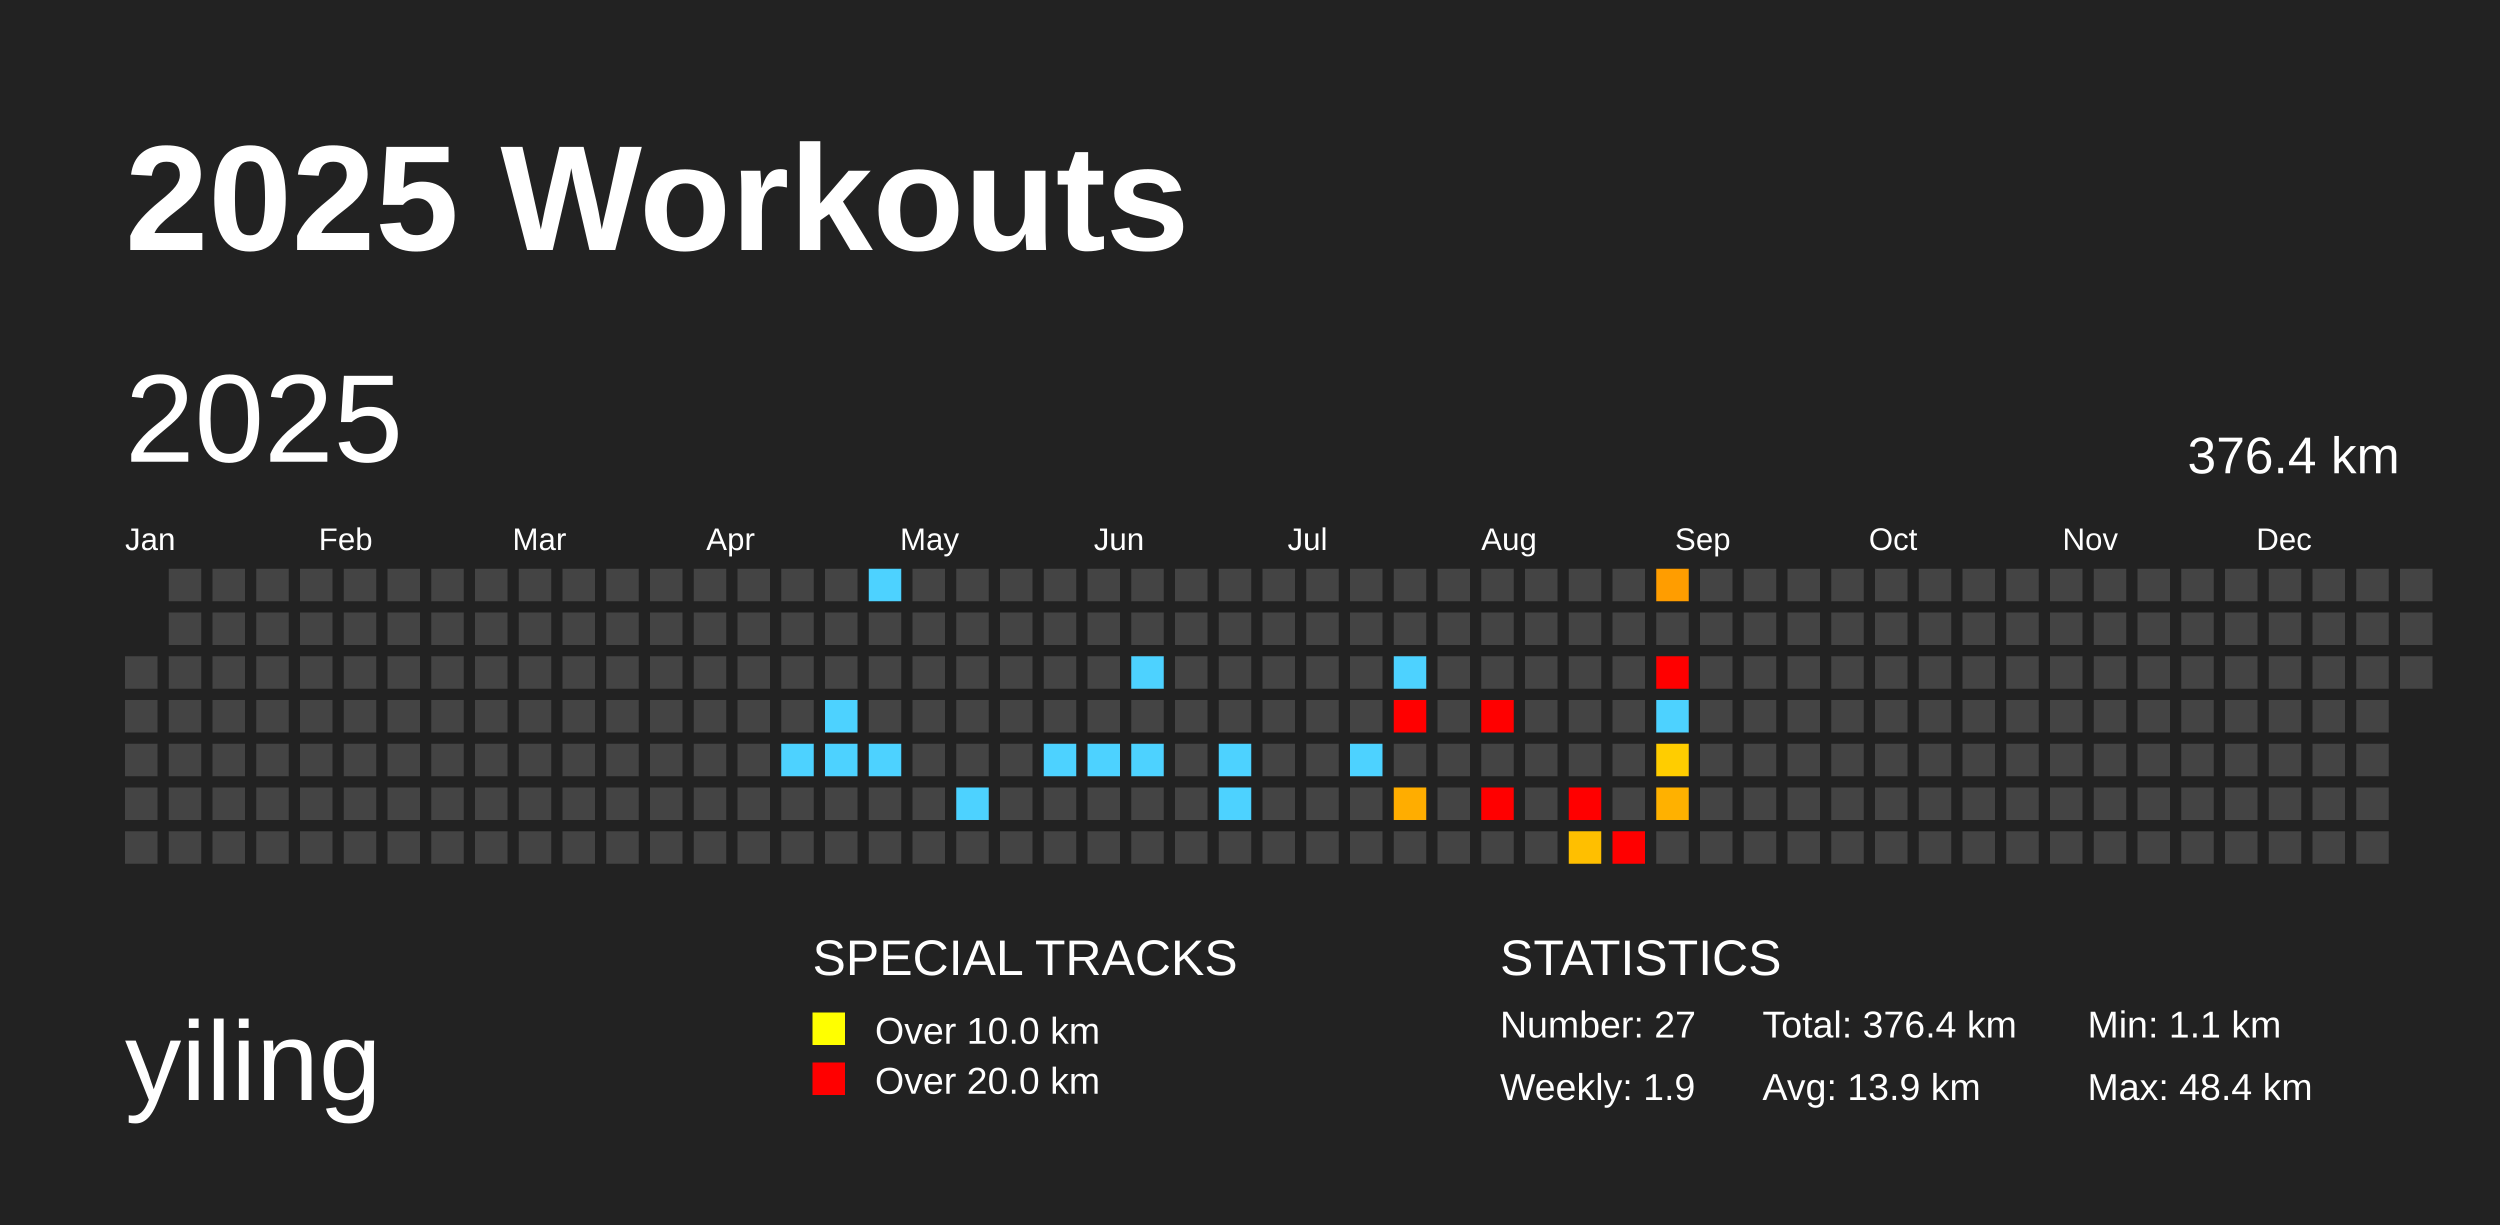
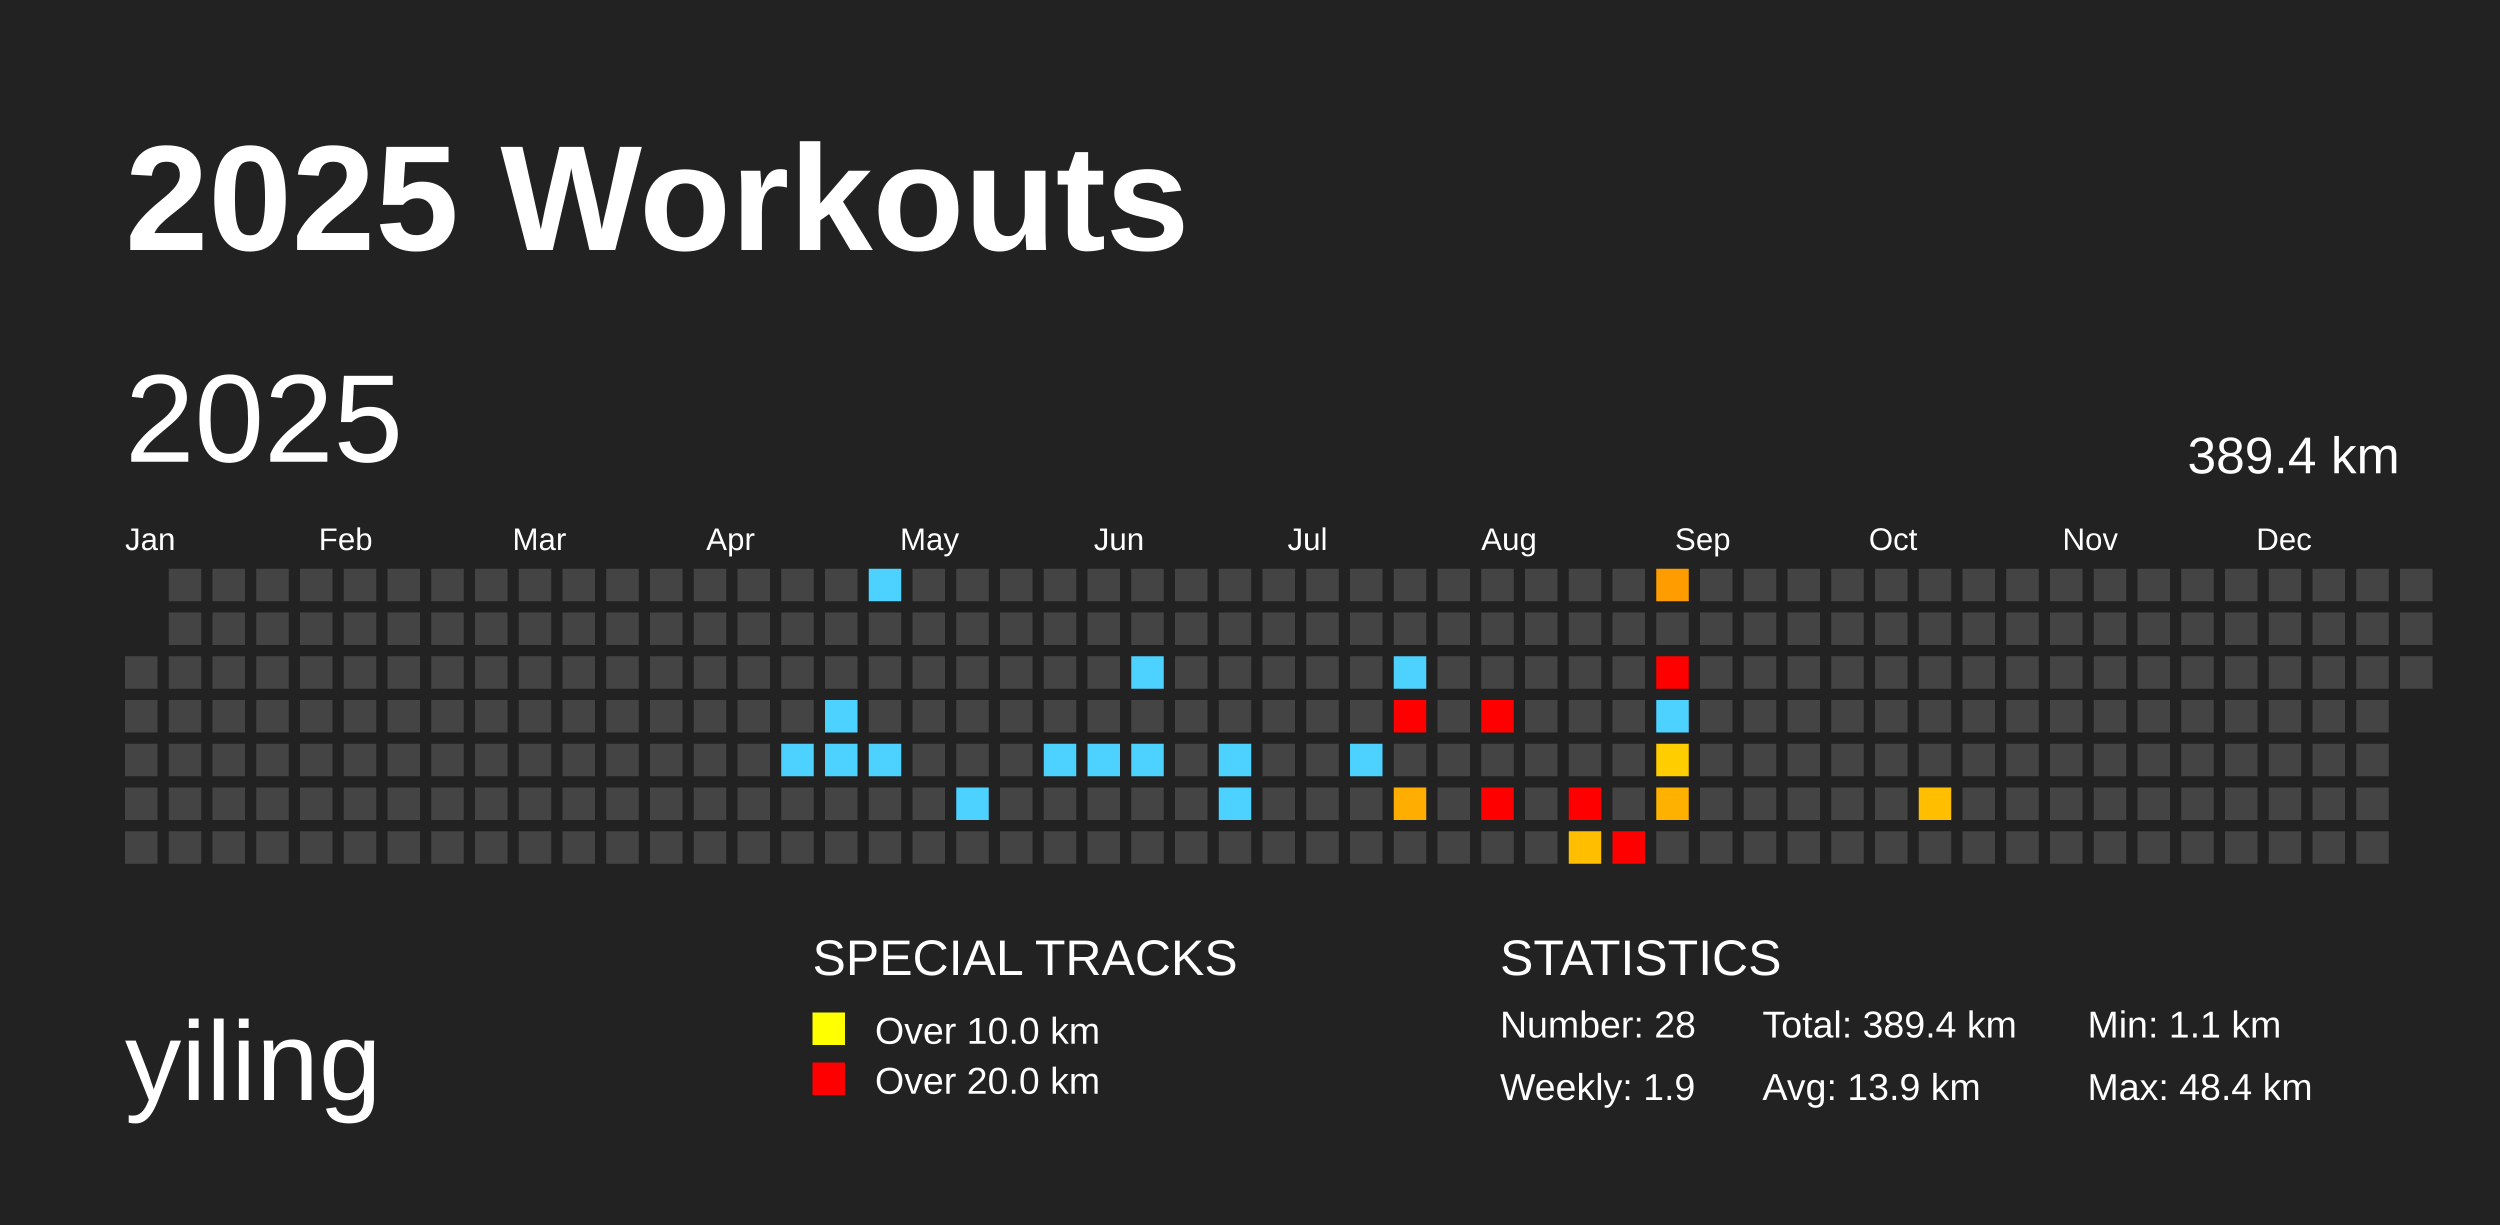
<svg xmlns="http://www.w3.org/2000/svg" baseProfile="full" height="98mm" version="1.1" viewBox="0,0,200,98" width="200mm">
  <defs />
  <rect fill="#222222" height="98" width="200" x="0" y="0" />
  <text fill="#FFFFFF" style="font-size:12px; font-family:Arial; font-weight:bold;" x="10" y="20">2025 Workouts</text>
  <text fill="#FFFFFF" style="font-size:9px; font-family:Arial" x="10" y="88">yiling</text>
  <text fill="#FFFFFF" style="font-size:4px; font-family:Arial" x="65" y="78">SPECIAL TRACKS</text>
  <rect fill="yellow" height="2.6" width="2.6" x="65" y="81" />
  <text fill="#FFFFFF" style="font-size:3px; font-family:Arial" x="70" y="83.5">Over 10.0 km</text>
  <rect fill="red" height="2.6" width="2.6" x="65" y="85" />
  <text fill="#FFFFFF" style="font-size:3px; font-family:Arial" x="70" y="87.5">Over 20.0 km</text>
  <text fill="#FFFFFF" style="font-size:4px; font-family:Arial" x="120" y="78">STATISTICS</text>
-   <text fill="#FFFFFF" style="font-size:3px; font-family:Arial" x="120" y="83">Number: 27</text>
+   <text fill="#FFFFFF" style="font-size:3px; font-family:Arial" x="120" y="83">Number: 28</text>
  <text fill="#FFFFFF" style="font-size:3px; font-family:Arial" x="120" y="88">Weekly: 1.9</text>
-   <text fill="#FFFFFF" style="font-size:3px; font-family:Arial" x="141" y="83">Total: 376.4 km</text>
+   <text fill="#FFFFFF" style="font-size:3px; font-family:Arial" x="141" y="83">Total: 389.4 km</text>
  <text fill="#FFFFFF" style="font-size:3px; font-family:Arial" x="141" y="88">Avg: 13.9 km</text>
  <text fill="#FFFFFF" style="font-size:3px; font-family:Arial" x="167" y="83">Min: 1.1 km</text>
  <text fill="#FFFFFF" style="font-size:3px; font-family:Arial" x="167" y="88">Max: 48.4 km</text>
  <text dominant-baseline="hanging" fill="#FFFFFF" style="font-size:10.0px; font-family:Arial;" x="10" y="30">2025</text>
-   <text dominant-baseline="hanging" fill="#FFFFFF" style="font-size:4.125px; font-family:Arial;" x="175" y="35">376.4 km</text>
+   <text dominant-baseline="hanging" fill="#FFFFFF" style="font-size:4.125px; font-family:Arial;" x="175" y="35">389.4 km</text>
  <text fill="#FFFFFF" style="font-size:2.5px; font-family:Arial" x="10.0" y="44">Jan</text>
  <text fill="#FFFFFF" style="font-size:2.5px; font-family:Arial" x="25.5" y="44">Feb</text>
  <text fill="#FFFFFF" style="font-size:2.5px; font-family:Arial" x="41.0" y="44">Mar</text>
  <text fill="#FFFFFF" style="font-size:2.5px; font-family:Arial" x="56.5" y="44">Apr</text>
  <text fill="#FFFFFF" style="font-size:2.5px; font-family:Arial" x="72.0" y="44">May</text>
  <text fill="#FFFFFF" style="font-size:2.5px; font-family:Arial" x="87.5" y="44">Jun</text>
  <text fill="#FFFFFF" style="font-size:2.5px; font-family:Arial" x="103.0" y="44">Jul</text>
  <text fill="#FFFFFF" style="font-size:2.5px; font-family:Arial" x="118.5" y="44">Aug</text>
  <text fill="#FFFFFF" style="font-size:2.5px; font-family:Arial" x="134.0" y="44">Sep</text>
  <text fill="#FFFFFF" style="font-size:2.5px; font-family:Arial" x="149.5" y="44">Oct</text>
  <text fill="#FFFFFF" style="font-size:2.5px; font-family:Arial" x="165.0" y="44">Nov</text>
  <text fill="#FFFFFF" style="font-size:2.5px; font-family:Arial" x="180.5" y="44">Dec</text>
  <rect fill="#444444" height="2.6" width="2.6" x="10.0" y="52.5" />
  <rect fill="#444444" height="2.6" width="2.6" x="10.0" y="56.0" />
  <rect fill="#444444" height="2.6" width="2.6" x="10.0" y="59.5" />
  <rect fill="#444444" height="2.6" width="2.6" x="10.0" y="63.0" />
  <rect fill="#444444" height="2.6" width="2.6" x="10.0" y="66.5" />
  <rect fill="#444444" height="2.6" width="2.6" x="13.5" y="45.5" />
  <rect fill="#444444" height="2.6" width="2.6" x="13.5" y="49.0" />
  <rect fill="#444444" height="2.6" width="2.6" x="13.5" y="52.5" />
  <rect fill="#444444" height="2.6" width="2.6" x="13.5" y="56.0" />
  <rect fill="#444444" height="2.6" width="2.6" x="13.5" y="59.5" />
  <rect fill="#444444" height="2.6" width="2.6" x="13.5" y="63.0" />
  <rect fill="#444444" height="2.6" width="2.6" x="13.5" y="66.5" />
  <rect fill="#444444" height="2.6" width="2.6" x="17.0" y="45.5" />
  <rect fill="#444444" height="2.6" width="2.6" x="17.0" y="49.0" />
  <rect fill="#444444" height="2.6" width="2.6" x="17.0" y="52.5" />
  <rect fill="#444444" height="2.6" width="2.6" x="17.0" y="56.0" />
  <rect fill="#444444" height="2.6" width="2.6" x="17.0" y="59.5" />
  <rect fill="#444444" height="2.6" width="2.6" x="17.0" y="63.0" />
  <rect fill="#444444" height="2.6" width="2.6" x="17.0" y="66.5" />
  <rect fill="#444444" height="2.6" width="2.6" x="20.5" y="45.5" />
  <rect fill="#444444" height="2.6" width="2.6" x="20.5" y="49.0" />
  <rect fill="#444444" height="2.6" width="2.6" x="20.5" y="52.5" />
  <rect fill="#444444" height="2.6" width="2.6" x="20.5" y="56.0" />
  <rect fill="#444444" height="2.6" width="2.6" x="20.5" y="59.5" />
  <rect fill="#444444" height="2.6" width="2.6" x="20.5" y="63.0" />
  <rect fill="#444444" height="2.6" width="2.6" x="20.5" y="66.5" />
  <rect fill="#444444" height="2.6" width="2.6" x="24.0" y="45.5" />
  <rect fill="#444444" height="2.6" width="2.6" x="24.0" y="49.0" />
  <rect fill="#444444" height="2.6" width="2.6" x="24.0" y="52.5" />
  <rect fill="#444444" height="2.6" width="2.6" x="24.0" y="56.0" />
  <rect fill="#444444" height="2.6" width="2.6" x="24.0" y="59.5" />
  <rect fill="#444444" height="2.6" width="2.6" x="24.0" y="63.0" />
  <rect fill="#444444" height="2.6" width="2.6" x="24.0" y="66.5" />
  <rect fill="#444444" height="2.6" width="2.6" x="27.5" y="45.5" />
  <rect fill="#444444" height="2.6" width="2.6" x="27.5" y="49.0" />
  <rect fill="#444444" height="2.6" width="2.6" x="27.5" y="52.5" />
  <rect fill="#444444" height="2.6" width="2.6" x="27.5" y="56.0" />
  <rect fill="#444444" height="2.6" width="2.6" x="27.5" y="59.5" />
  <rect fill="#444444" height="2.6" width="2.6" x="27.5" y="63.0" />
  <rect fill="#444444" height="2.6" width="2.6" x="27.5" y="66.5" />
  <rect fill="#444444" height="2.6" width="2.6" x="31.0" y="45.5" />
  <rect fill="#444444" height="2.6" width="2.6" x="31.0" y="49.0" />
  <rect fill="#444444" height="2.6" width="2.6" x="31.0" y="52.5" />
  <rect fill="#444444" height="2.6" width="2.6" x="31.0" y="56.0" />
  <rect fill="#444444" height="2.6" width="2.6" x="31.0" y="59.5" />
  <rect fill="#444444" height="2.6" width="2.6" x="31.0" y="63.0" />
  <rect fill="#444444" height="2.6" width="2.6" x="31.0" y="66.5" />
  <rect fill="#444444" height="2.6" width="2.6" x="34.5" y="45.5" />
  <rect fill="#444444" height="2.6" width="2.6" x="34.5" y="49.0" />
  <rect fill="#444444" height="2.6" width="2.6" x="34.5" y="52.5" />
  <rect fill="#444444" height="2.6" width="2.6" x="34.5" y="56.0" />
  <rect fill="#444444" height="2.6" width="2.6" x="34.5" y="59.5" />
  <rect fill="#444444" height="2.6" width="2.6" x="34.5" y="63.0" />
  <rect fill="#444444" height="2.6" width="2.6" x="34.5" y="66.5" />
  <rect fill="#444444" height="2.6" width="2.6" x="38.0" y="45.5" />
  <rect fill="#444444" height="2.6" width="2.6" x="38.0" y="49.0" />
  <rect fill="#444444" height="2.6" width="2.6" x="38.0" y="52.5" />
  <rect fill="#444444" height="2.6" width="2.6" x="38.0" y="56.0" />
  <rect fill="#444444" height="2.6" width="2.6" x="38.0" y="59.5" />
  <rect fill="#444444" height="2.6" width="2.6" x="38.0" y="63.0" />
  <rect fill="#444444" height="2.6" width="2.6" x="38.0" y="66.5" />
  <rect fill="#444444" height="2.6" width="2.6" x="41.5" y="45.5" />
  <rect fill="#444444" height="2.6" width="2.6" x="41.5" y="49.0" />
  <rect fill="#444444" height="2.6" width="2.6" x="41.5" y="52.5" />
  <rect fill="#444444" height="2.6" width="2.6" x="41.5" y="56.0" />
  <rect fill="#444444" height="2.6" width="2.6" x="41.5" y="59.5" />
  <rect fill="#444444" height="2.6" width="2.6" x="41.5" y="63.0" />
  <rect fill="#444444" height="2.6" width="2.6" x="41.5" y="66.5" />
  <rect fill="#444444" height="2.6" width="2.6" x="45.0" y="45.5" />
  <rect fill="#444444" height="2.6" width="2.6" x="45.0" y="49.0" />
  <rect fill="#444444" height="2.6" width="2.6" x="45.0" y="52.5" />
  <rect fill="#444444" height="2.6" width="2.6" x="45.0" y="56.0" />
  <rect fill="#444444" height="2.6" width="2.6" x="45.0" y="59.5" />
  <rect fill="#444444" height="2.6" width="2.6" x="45.0" y="63.0" />
  <rect fill="#444444" height="2.6" width="2.6" x="45.0" y="66.5" />
  <rect fill="#444444" height="2.6" width="2.6" x="48.5" y="45.5" />
  <rect fill="#444444" height="2.6" width="2.6" x="48.5" y="49.0" />
  <rect fill="#444444" height="2.6" width="2.6" x="48.5" y="52.5" />
  <rect fill="#444444" height="2.6" width="2.6" x="48.5" y="56.0" />
  <rect fill="#444444" height="2.6" width="2.6" x="48.5" y="59.5" />
  <rect fill="#444444" height="2.6" width="2.6" x="48.5" y="63.0" />
  <rect fill="#444444" height="2.6" width="2.6" x="48.5" y="66.5" />
  <rect fill="#444444" height="2.6" width="2.6" x="52.0" y="45.5" />
  <rect fill="#444444" height="2.6" width="2.6" x="52.0" y="49.0" />
  <rect fill="#444444" height="2.6" width="2.6" x="52.0" y="52.5" />
  <rect fill="#444444" height="2.6" width="2.6" x="52.0" y="56.0" />
  <rect fill="#444444" height="2.6" width="2.6" x="52.0" y="59.5" />
  <rect fill="#444444" height="2.6" width="2.6" x="52.0" y="63.0" />
  <rect fill="#444444" height="2.6" width="2.6" x="52.0" y="66.5" />
  <rect fill="#444444" height="2.6" width="2.6" x="55.5" y="45.5" />
  <rect fill="#444444" height="2.6" width="2.6" x="55.5" y="49.0" />
  <rect fill="#444444" height="2.6" width="2.6" x="55.5" y="52.5" />
  <rect fill="#444444" height="2.6" width="2.6" x="55.5" y="56.0" />
  <rect fill="#444444" height="2.6" width="2.6" x="55.5" y="59.5" />
  <rect fill="#444444" height="2.6" width="2.6" x="55.5" y="63.0" />
  <rect fill="#444444" height="2.6" width="2.6" x="55.5" y="66.5" />
  <rect fill="#444444" height="2.6" width="2.6" x="59.0" y="45.5" />
  <rect fill="#444444" height="2.6" width="2.6" x="59.0" y="49.0" />
  <rect fill="#444444" height="2.6" width="2.6" x="59.0" y="52.5" />
  <rect fill="#444444" height="2.6" width="2.6" x="59.0" y="56.0" />
  <rect fill="#444444" height="2.6" width="2.6" x="59.0" y="59.5" />
  <rect fill="#444444" height="2.6" width="2.6" x="59.0" y="63.0" />
  <rect fill="#444444" height="2.6" width="2.6" x="59.0" y="66.5" />
  <rect fill="#444444" height="2.6" width="2.6" x="62.5" y="45.5" />
  <rect fill="#444444" height="2.6" width="2.6" x="62.5" y="49.0" />
  <rect fill="#444444" height="2.6" width="2.6" x="62.5" y="52.5" />
  <rect fill="#444444" height="2.6" width="2.6" x="62.5" y="56.0" />
  <rect fill="#4dd2ff" height="2.6" width="2.6" x="62.5" y="59.5" />
  <rect fill="#444444" height="2.6" width="2.6" x="62.5" y="63.0" />
  <rect fill="#444444" height="2.6" width="2.6" x="62.5" y="66.5" />
  <rect fill="#444444" height="2.6" width="2.6" x="66.0" y="45.5" />
  <rect fill="#444444" height="2.6" width="2.6" x="66.0" y="49.0" />
  <rect fill="#444444" height="2.6" width="2.6" x="66.0" y="52.5" />
  <rect fill="#4dd2ff" height="2.6" width="2.6" x="66.0" y="56.0" />
  <rect fill="#4dd2ff" height="2.6" width="2.6" x="66.0" y="59.5" />
  <rect fill="#444444" height="2.6" width="2.6" x="66.0" y="63.0" />
  <rect fill="#444444" height="2.6" width="2.6" x="66.0" y="66.5" />
  <rect fill="#4dd2ff" height="2.6" width="2.6" x="69.5" y="45.5" />
  <rect fill="#444444" height="2.6" width="2.6" x="69.5" y="49.0" />
  <rect fill="#444444" height="2.6" width="2.6" x="69.5" y="52.5" />
  <rect fill="#444444" height="2.6" width="2.6" x="69.5" y="56.0" />
  <rect fill="#4dd2ff" height="2.6" width="2.6" x="69.5" y="59.5" />
  <rect fill="#444444" height="2.6" width="2.6" x="69.5" y="63.0" />
  <rect fill="#444444" height="2.6" width="2.6" x="69.5" y="66.5" />
  <rect fill="#444444" height="2.6" width="2.6" x="73.0" y="45.5" />
  <rect fill="#444444" height="2.6" width="2.6" x="73.0" y="49.0" />
  <rect fill="#444444" height="2.6" width="2.6" x="73.0" y="52.5" />
  <rect fill="#444444" height="2.6" width="2.6" x="73.0" y="56.0" />
  <rect fill="#444444" height="2.6" width="2.6" x="73.0" y="59.5" />
  <rect fill="#444444" height="2.6" width="2.6" x="73.0" y="63.0" />
  <rect fill="#444444" height="2.6" width="2.6" x="73.0" y="66.5" />
  <rect fill="#444444" height="2.6" width="2.6" x="76.5" y="45.5" />
  <rect fill="#444444" height="2.6" width="2.6" x="76.5" y="49.0" />
  <rect fill="#444444" height="2.6" width="2.6" x="76.5" y="52.5" />
  <rect fill="#444444" height="2.6" width="2.6" x="76.5" y="56.0" />
  <rect fill="#444444" height="2.6" width="2.6" x="76.5" y="59.5" />
  <rect fill="#4dd2ff" height="2.6" width="2.6" x="76.5" y="63.0" />
  <rect fill="#444444" height="2.6" width="2.6" x="76.5" y="66.5" />
  <rect fill="#444444" height="2.6" width="2.6" x="80.0" y="45.5" />
  <rect fill="#444444" height="2.6" width="2.6" x="80.0" y="49.0" />
  <rect fill="#444444" height="2.6" width="2.6" x="80.0" y="52.5" />
  <rect fill="#444444" height="2.6" width="2.6" x="80.0" y="56.0" />
  <rect fill="#444444" height="2.6" width="2.6" x="80.0" y="59.5" />
  <rect fill="#444444" height="2.6" width="2.6" x="80.0" y="63.0" />
  <rect fill="#444444" height="2.6" width="2.6" x="80.0" y="66.5" />
  <rect fill="#444444" height="2.6" width="2.6" x="83.5" y="45.5" />
  <rect fill="#444444" height="2.6" width="2.6" x="83.5" y="49.0" />
  <rect fill="#444444" height="2.6" width="2.6" x="83.5" y="52.5" />
  <rect fill="#444444" height="2.6" width="2.6" x="83.5" y="56.0" />
  <rect fill="#4dd2ff" height="2.6" width="2.6" x="83.5" y="59.5" />
  <rect fill="#444444" height="2.6" width="2.6" x="83.5" y="63.0" />
  <rect fill="#444444" height="2.6" width="2.6" x="83.5" y="66.5" />
  <rect fill="#444444" height="2.6" width="2.6" x="87.0" y="45.5" />
  <rect fill="#444444" height="2.6" width="2.6" x="87.0" y="49.0" />
  <rect fill="#444444" height="2.6" width="2.6" x="87.0" y="52.5" />
  <rect fill="#444444" height="2.6" width="2.6" x="87.0" y="56.0" />
  <rect fill="#4dd2ff" height="2.6" width="2.6" x="87.0" y="59.5" />
  <rect fill="#444444" height="2.6" width="2.6" x="87.0" y="63.0" />
  <rect fill="#444444" height="2.6" width="2.6" x="87.0" y="66.5" />
  <rect fill="#444444" height="2.6" width="2.6" x="90.5" y="45.5" />
  <rect fill="#444444" height="2.6" width="2.6" x="90.5" y="49.0" />
  <rect fill="#4dd2ff" height="2.6" width="2.6" x="90.5" y="52.5" />
  <rect fill="#444444" height="2.6" width="2.6" x="90.5" y="56.0" />
  <rect fill="#4dd2ff" height="2.6" width="2.6" x="90.5" y="59.5" />
  <rect fill="#444444" height="2.6" width="2.6" x="90.5" y="63.0" />
  <rect fill="#444444" height="2.6" width="2.6" x="90.5" y="66.5" />
  <rect fill="#444444" height="2.6" width="2.6" x="94.0" y="45.5" />
  <rect fill="#444444" height="2.6" width="2.6" x="94.0" y="49.0" />
  <rect fill="#444444" height="2.6" width="2.6" x="94.0" y="52.5" />
  <rect fill="#444444" height="2.6" width="2.6" x="94.0" y="56.0" />
  <rect fill="#444444" height="2.6" width="2.6" x="94.0" y="59.5" />
  <rect fill="#444444" height="2.6" width="2.6" x="94.0" y="63.0" />
  <rect fill="#444444" height="2.6" width="2.6" x="94.0" y="66.5" />
  <rect fill="#444444" height="2.6" width="2.6" x="97.5" y="45.5" />
  <rect fill="#444444" height="2.6" width="2.6" x="97.5" y="49.0" />
  <rect fill="#444444" height="2.6" width="2.6" x="97.5" y="52.5" />
  <rect fill="#444444" height="2.6" width="2.6" x="97.5" y="56.0" />
  <rect fill="#4dd2ff" height="2.6" width="2.6" x="97.5" y="59.5" />
  <rect fill="#4dd2ff" height="2.6" width="2.6" x="97.5" y="63.0" />
  <rect fill="#444444" height="2.6" width="2.6" x="97.5" y="66.5" />
  <rect fill="#444444" height="2.6" width="2.6" x="101.0" y="45.5" />
  <rect fill="#444444" height="2.6" width="2.6" x="101.0" y="49.0" />
  <rect fill="#444444" height="2.6" width="2.6" x="101.0" y="52.5" />
  <rect fill="#444444" height="2.6" width="2.6" x="101.0" y="56.0" />
  <rect fill="#444444" height="2.6" width="2.6" x="101.0" y="59.5" />
  <rect fill="#444444" height="2.6" width="2.6" x="101.0" y="63.0" />
  <rect fill="#444444" height="2.6" width="2.6" x="101.0" y="66.5" />
  <rect fill="#444444" height="2.6" width="2.6" x="104.5" y="45.5" />
  <rect fill="#444444" height="2.6" width="2.6" x="104.5" y="49.0" />
  <rect fill="#444444" height="2.6" width="2.6" x="104.5" y="52.5" />
  <rect fill="#444444" height="2.6" width="2.6" x="104.5" y="56.0" />
  <rect fill="#444444" height="2.6" width="2.6" x="104.5" y="59.5" />
  <rect fill="#444444" height="2.6" width="2.6" x="104.5" y="63.0" />
  <rect fill="#444444" height="2.6" width="2.6" x="104.5" y="66.5" />
  <rect fill="#444444" height="2.6" width="2.6" x="108.0" y="45.5" />
  <rect fill="#444444" height="2.6" width="2.6" x="108.0" y="49.0" />
  <rect fill="#444444" height="2.6" width="2.6" x="108.0" y="52.5" />
  <rect fill="#444444" height="2.6" width="2.6" x="108.0" y="56.0" />
  <rect fill="#4dd2ff" height="2.6" width="2.6" x="108.0" y="59.5" />
  <rect fill="#444444" height="2.6" width="2.6" x="108.0" y="63.0" />
  <rect fill="#444444" height="2.6" width="2.6" x="108.0" y="66.5" />
  <rect fill="#444444" height="2.6" width="2.6" x="111.5" y="45.5" />
  <rect fill="#444444" height="2.6" width="2.6" x="111.5" y="49.0" />
  <rect fill="#4dd2ff" height="2.6" width="2.6" x="111.5" y="52.5" />
  <rect fill="red" height="2.6" width="2.6" x="111.5" y="56.0" />
  <rect fill="#444444" height="2.6" width="2.6" x="111.5" y="59.5" />
  <rect fill="#ffad00" height="2.6" width="2.6" x="111.5" y="63.0" />
  <rect fill="#444444" height="2.6" width="2.6" x="111.5" y="66.5" />
  <rect fill="#444444" height="2.6" width="2.6" x="115.0" y="45.5" />
  <rect fill="#444444" height="2.6" width="2.6" x="115.0" y="49.0" />
  <rect fill="#444444" height="2.6" width="2.6" x="115.0" y="52.5" />
  <rect fill="#444444" height="2.6" width="2.6" x="115.0" y="56.0" />
  <rect fill="#444444" height="2.6" width="2.6" x="115.0" y="59.5" />
  <rect fill="#444444" height="2.6" width="2.6" x="115.0" y="63.0" />
  <rect fill="#444444" height="2.6" width="2.6" x="115.0" y="66.5" />
  <rect fill="#444444" height="2.6" width="2.6" x="118.5" y="45.5" />
  <rect fill="#444444" height="2.6" width="2.6" x="118.5" y="49.0" />
  <rect fill="#444444" height="2.6" width="2.6" x="118.5" y="52.5" />
  <rect fill="red" height="2.6" width="2.6" x="118.5" y="56.0" />
  <rect fill="#444444" height="2.6" width="2.6" x="118.5" y="59.5" />
  <rect fill="red" height="2.6" width="2.6" x="118.5" y="63.0" />
  <rect fill="#444444" height="2.6" width="2.6" x="118.5" y="66.5" />
  <rect fill="#444444" height="2.6" width="2.6" x="122.0" y="45.5" />
  <rect fill="#444444" height="2.6" width="2.6" x="122.0" y="49.0" />
  <rect fill="#444444" height="2.6" width="2.6" x="122.0" y="52.5" />
  <rect fill="#444444" height="2.6" width="2.6" x="122.0" y="56.0" />
  <rect fill="#444444" height="2.6" width="2.6" x="122.0" y="59.5" />
  <rect fill="#444444" height="2.6" width="2.6" x="122.0" y="63.0" />
  <rect fill="#444444" height="2.6" width="2.6" x="122.0" y="66.5" />
  <rect fill="#444444" height="2.6" width="2.6" x="125.5" y="45.5" />
  <rect fill="#444444" height="2.6" width="2.6" x="125.5" y="49.0" />
  <rect fill="#444444" height="2.6" width="2.6" x="125.5" y="52.5" />
  <rect fill="#444444" height="2.6" width="2.6" x="125.5" y="56.0" />
  <rect fill="#444444" height="2.6" width="2.6" x="125.5" y="59.5" />
  <rect fill="red" height="2.6" width="2.6" x="125.5" y="63.0" />
  <rect fill="#ffbf00" height="2.6" width="2.6" x="125.5" y="66.5" />
  <rect fill="#444444" height="2.6" width="2.6" x="129.0" y="45.5" />
  <rect fill="#444444" height="2.6" width="2.6" x="129.0" y="49.0" />
  <rect fill="#444444" height="2.6" width="2.6" x="129.0" y="52.5" />
  <rect fill="#444444" height="2.6" width="2.6" x="129.0" y="56.0" />
  <rect fill="#444444" height="2.6" width="2.6" x="129.0" y="59.5" />
  <rect fill="#444444" height="2.6" width="2.6" x="129.0" y="63.0" />
  <rect fill="red" height="2.6" width="2.6" x="129.0" y="66.5" />
  <rect fill="#ff9d00" height="2.6" width="2.6" x="132.5" y="45.5" />
  <rect fill="#444444" height="2.6" width="2.6" x="132.5" y="49.0" />
  <rect fill="red" height="2.6" width="2.6" x="132.5" y="52.5" />
  <rect fill="#4dd2ff" height="2.6" width="2.6" x="132.5" y="56.0" />
  <rect fill="#ffcd00" height="2.6" width="2.6" x="132.5" y="59.5" />
  <rect fill="#ffb100" height="2.6" width="2.6" x="132.5" y="63.0" />
  <rect fill="#444444" height="2.6" width="2.6" x="132.5" y="66.5" />
  <rect fill="#444444" height="2.6" width="2.6" x="136.0" y="45.5" />
  <rect fill="#444444" height="2.6" width="2.6" x="136.0" y="49.0" />
  <rect fill="#444444" height="2.6" width="2.6" x="136.0" y="52.5" />
  <rect fill="#444444" height="2.6" width="2.6" x="136.0" y="56.0" />
  <rect fill="#444444" height="2.6" width="2.6" x="136.0" y="59.5" />
  <rect fill="#444444" height="2.6" width="2.6" x="136.0" y="63.0" />
  <rect fill="#444444" height="2.6" width="2.6" x="136.0" y="66.5" />
  <rect fill="#444444" height="2.6" width="2.6" x="139.5" y="45.5" />
  <rect fill="#444444" height="2.6" width="2.6" x="139.5" y="49.0" />
  <rect fill="#444444" height="2.6" width="2.6" x="139.5" y="52.5" />
  <rect fill="#444444" height="2.6" width="2.6" x="139.5" y="56.0" />
  <rect fill="#444444" height="2.6" width="2.6" x="139.5" y="59.5" />
  <rect fill="#444444" height="2.6" width="2.6" x="139.5" y="63.0" />
  <rect fill="#444444" height="2.6" width="2.6" x="139.5" y="66.5" />
  <rect fill="#444444" height="2.6" width="2.6" x="143.0" y="45.5" />
  <rect fill="#444444" height="2.6" width="2.6" x="143.0" y="49.0" />
  <rect fill="#444444" height="2.6" width="2.6" x="143.0" y="52.5" />
  <rect fill="#444444" height="2.6" width="2.6" x="143.0" y="56.0" />
  <rect fill="#444444" height="2.6" width="2.6" x="143.0" y="59.5" />
  <rect fill="#444444" height="2.6" width="2.6" x="143.0" y="63.0" />
  <rect fill="#444444" height="2.6" width="2.6" x="143.0" y="66.5" />
  <rect fill="#444444" height="2.6" width="2.6" x="146.5" y="45.5" />
  <rect fill="#444444" height="2.6" width="2.6" x="146.5" y="49.0" />
  <rect fill="#444444" height="2.6" width="2.6" x="146.5" y="52.5" />
  <rect fill="#444444" height="2.6" width="2.6" x="146.5" y="56.0" />
  <rect fill="#444444" height="2.6" width="2.6" x="146.5" y="59.5" />
  <rect fill="#444444" height="2.6" width="2.6" x="146.5" y="63.0" />
  <rect fill="#444444" height="2.6" width="2.6" x="146.5" y="66.5" />
  <rect fill="#444444" height="2.6" width="2.6" x="150.0" y="45.5" />
  <rect fill="#444444" height="2.6" width="2.6" x="150.0" y="49.0" />
  <rect fill="#444444" height="2.6" width="2.6" x="150.0" y="52.5" />
  <rect fill="#444444" height="2.6" width="2.6" x="150.0" y="56.0" />
  <rect fill="#444444" height="2.6" width="2.6" x="150.0" y="59.5" />
  <rect fill="#444444" height="2.6" width="2.6" x="150.0" y="63.0" />
  <rect fill="#444444" height="2.6" width="2.6" x="150.0" y="66.5" />
  <rect fill="#444444" height="2.6" width="2.6" x="153.5" y="45.5" />
  <rect fill="#444444" height="2.6" width="2.6" x="153.5" y="49.0" />
  <rect fill="#444444" height="2.6" width="2.6" x="153.5" y="52.5" />
  <rect fill="#444444" height="2.6" width="2.6" x="153.5" y="56.0" />
  <rect fill="#444444" height="2.6" width="2.6" x="153.5" y="59.5" />
-   <rect fill="#444444" height="2.6" width="2.6" x="153.5" y="63.0" />
+   <rect fill="#ffbf00" height="2.6" width="2.6" x="153.5" y="63.0" />
  <rect fill="#444444" height="2.6" width="2.6" x="153.5" y="66.5" />
  <rect fill="#444444" height="2.6" width="2.6" x="157.0" y="45.5" />
  <rect fill="#444444" height="2.6" width="2.6" x="157.0" y="49.0" />
  <rect fill="#444444" height="2.6" width="2.6" x="157.0" y="52.5" />
  <rect fill="#444444" height="2.6" width="2.6" x="157.0" y="56.0" />
  <rect fill="#444444" height="2.6" width="2.6" x="157.0" y="59.5" />
  <rect fill="#444444" height="2.6" width="2.6" x="157.0" y="63.0" />
  <rect fill="#444444" height="2.6" width="2.6" x="157.0" y="66.5" />
  <rect fill="#444444" height="2.6" width="2.6" x="160.5" y="45.5" />
  <rect fill="#444444" height="2.6" width="2.6" x="160.5" y="49.0" />
  <rect fill="#444444" height="2.6" width="2.6" x="160.5" y="52.5" />
  <rect fill="#444444" height="2.6" width="2.6" x="160.5" y="56.0" />
  <rect fill="#444444" height="2.6" width="2.6" x="160.5" y="59.5" />
  <rect fill="#444444" height="2.6" width="2.6" x="160.5" y="63.0" />
  <rect fill="#444444" height="2.6" width="2.6" x="160.5" y="66.5" />
  <rect fill="#444444" height="2.6" width="2.6" x="164.0" y="45.5" />
  <rect fill="#444444" height="2.6" width="2.6" x="164.0" y="49.0" />
  <rect fill="#444444" height="2.6" width="2.6" x="164.0" y="52.5" />
  <rect fill="#444444" height="2.6" width="2.6" x="164.0" y="56.0" />
  <rect fill="#444444" height="2.6" width="2.6" x="164.0" y="59.5" />
  <rect fill="#444444" height="2.6" width="2.6" x="164.0" y="63.0" />
  <rect fill="#444444" height="2.6" width="2.6" x="164.0" y="66.5" />
  <rect fill="#444444" height="2.6" width="2.6" x="167.5" y="45.5" />
  <rect fill="#444444" height="2.6" width="2.6" x="167.5" y="49.0" />
  <rect fill="#444444" height="2.6" width="2.6" x="167.5" y="52.5" />
  <rect fill="#444444" height="2.6" width="2.6" x="167.5" y="56.0" />
  <rect fill="#444444" height="2.6" width="2.6" x="167.5" y="59.5" />
  <rect fill="#444444" height="2.6" width="2.6" x="167.5" y="63.0" />
  <rect fill="#444444" height="2.6" width="2.6" x="167.5" y="66.5" />
  <rect fill="#444444" height="2.6" width="2.6" x="171.0" y="45.5" />
  <rect fill="#444444" height="2.6" width="2.6" x="171.0" y="49.0" />
  <rect fill="#444444" height="2.6" width="2.6" x="171.0" y="52.5" />
  <rect fill="#444444" height="2.6" width="2.6" x="171.0" y="56.0" />
  <rect fill="#444444" height="2.6" width="2.6" x="171.0" y="59.5" />
  <rect fill="#444444" height="2.6" width="2.6" x="171.0" y="63.0" />
  <rect fill="#444444" height="2.6" width="2.6" x="171.0" y="66.5" />
  <rect fill="#444444" height="2.6" width="2.6" x="174.5" y="45.5" />
  <rect fill="#444444" height="2.6" width="2.6" x="174.5" y="49.0" />
  <rect fill="#444444" height="2.6" width="2.6" x="174.5" y="52.5" />
  <rect fill="#444444" height="2.6" width="2.6" x="174.5" y="56.0" />
  <rect fill="#444444" height="2.6" width="2.6" x="174.5" y="59.5" />
  <rect fill="#444444" height="2.6" width="2.6" x="174.5" y="63.0" />
  <rect fill="#444444" height="2.6" width="2.6" x="174.5" y="66.5" />
  <rect fill="#444444" height="2.6" width="2.6" x="178.0" y="45.5" />
  <rect fill="#444444" height="2.6" width="2.6" x="178.0" y="49.0" />
  <rect fill="#444444" height="2.6" width="2.6" x="178.0" y="52.5" />
  <rect fill="#444444" height="2.6" width="2.6" x="178.0" y="56.0" />
  <rect fill="#444444" height="2.6" width="2.6" x="178.0" y="59.5" />
  <rect fill="#444444" height="2.6" width="2.6" x="178.0" y="63.0" />
  <rect fill="#444444" height="2.6" width="2.6" x="178.0" y="66.5" />
  <rect fill="#444444" height="2.6" width="2.6" x="181.5" y="45.5" />
  <rect fill="#444444" height="2.6" width="2.6" x="181.5" y="49.0" />
  <rect fill="#444444" height="2.6" width="2.6" x="181.5" y="52.5" />
  <rect fill="#444444" height="2.6" width="2.6" x="181.5" y="56.0" />
  <rect fill="#444444" height="2.6" width="2.6" x="181.5" y="59.5" />
  <rect fill="#444444" height="2.6" width="2.6" x="181.5" y="63.0" />
  <rect fill="#444444" height="2.6" width="2.6" x="181.5" y="66.5" />
  <rect fill="#444444" height="2.6" width="2.6" x="185.0" y="45.5" />
  <rect fill="#444444" height="2.6" width="2.6" x="185.0" y="49.0" />
  <rect fill="#444444" height="2.6" width="2.6" x="185.0" y="52.5" />
  <rect fill="#444444" height="2.6" width="2.6" x="185.0" y="56.0" />
  <rect fill="#444444" height="2.6" width="2.6" x="185.0" y="59.5" />
  <rect fill="#444444" height="2.6" width="2.6" x="185.0" y="63.0" />
  <rect fill="#444444" height="2.6" width="2.6" x="185.0" y="66.5" />
  <rect fill="#444444" height="2.6" width="2.6" x="188.5" y="45.5" />
  <rect fill="#444444" height="2.6" width="2.6" x="188.5" y="49.0" />
  <rect fill="#444444" height="2.6" width="2.6" x="188.5" y="52.5" />
  <rect fill="#444444" height="2.6" width="2.6" x="188.5" y="56.0" />
  <rect fill="#444444" height="2.6" width="2.6" x="188.5" y="59.5" />
  <rect fill="#444444" height="2.6" width="2.6" x="188.5" y="63.0" />
  <rect fill="#444444" height="2.6" width="2.6" x="188.5" y="66.5" />
  <rect fill="#444444" height="2.6" width="2.6" x="192.0" y="45.5" />
  <rect fill="#444444" height="2.6" width="2.6" x="192.0" y="49.0" />
  <rect fill="#444444" height="2.6" width="2.6" x="192.0" y="52.5" />
</svg>
